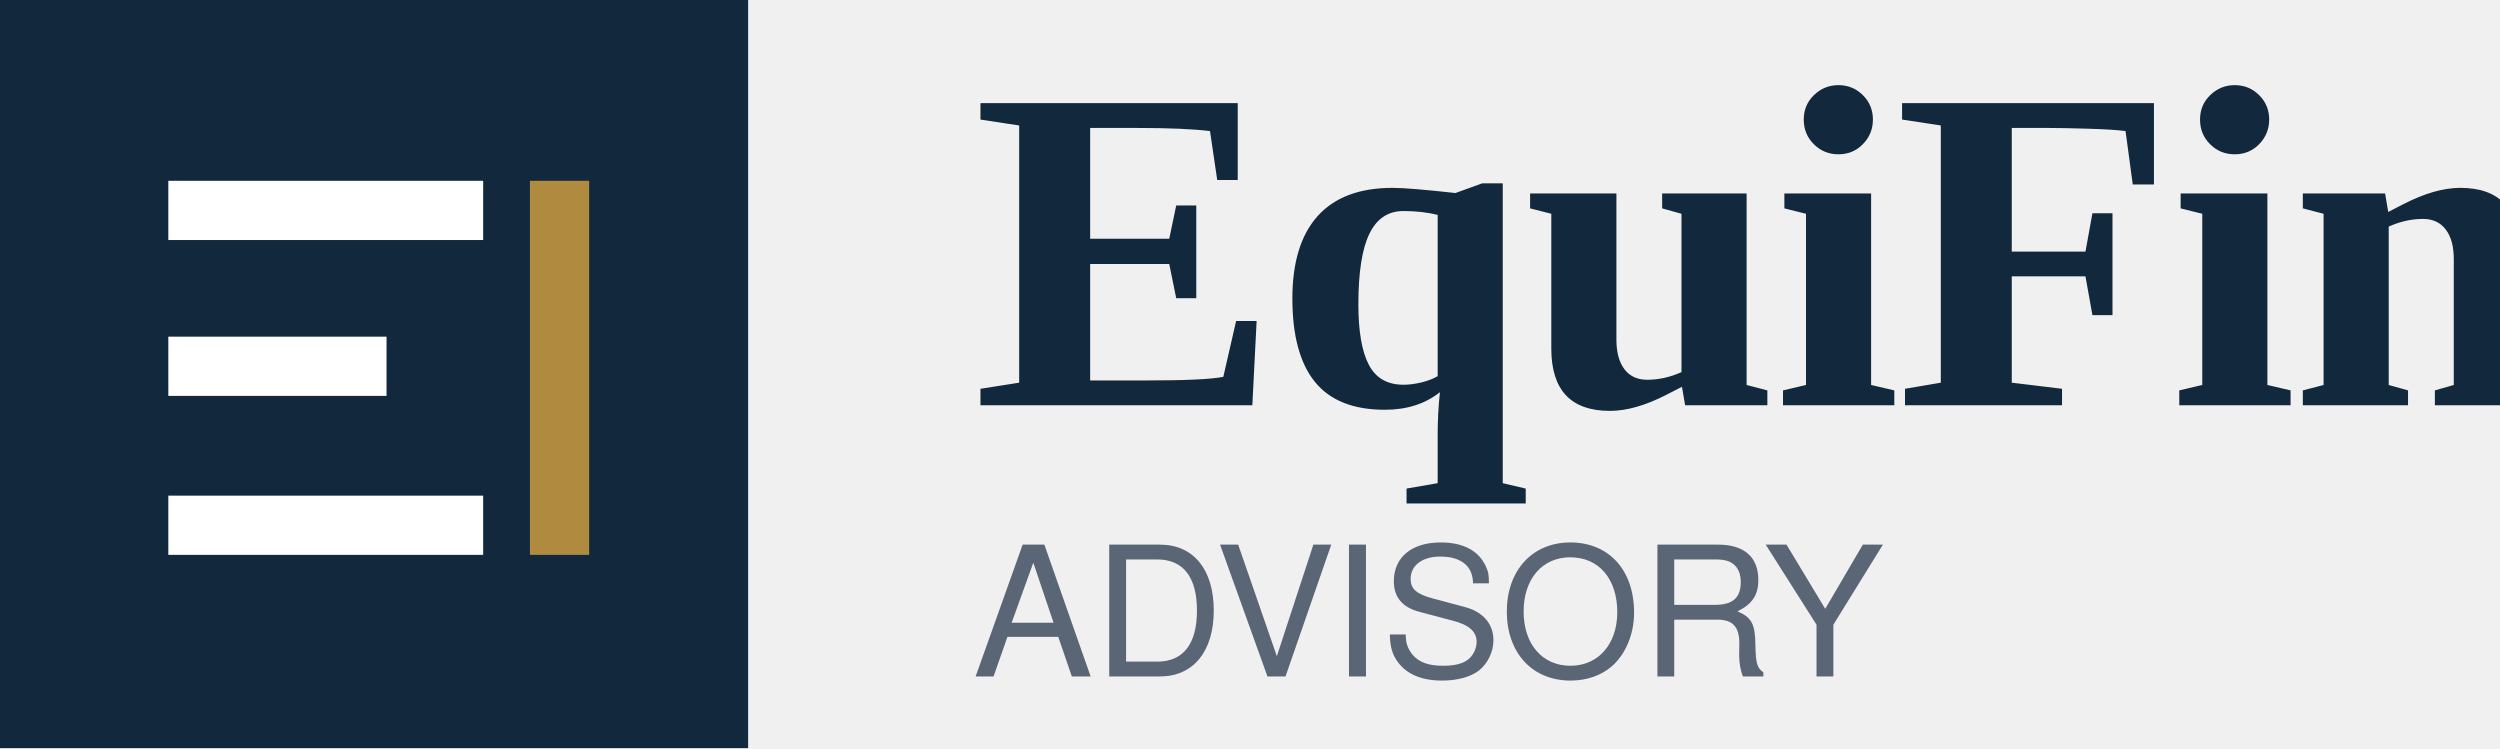
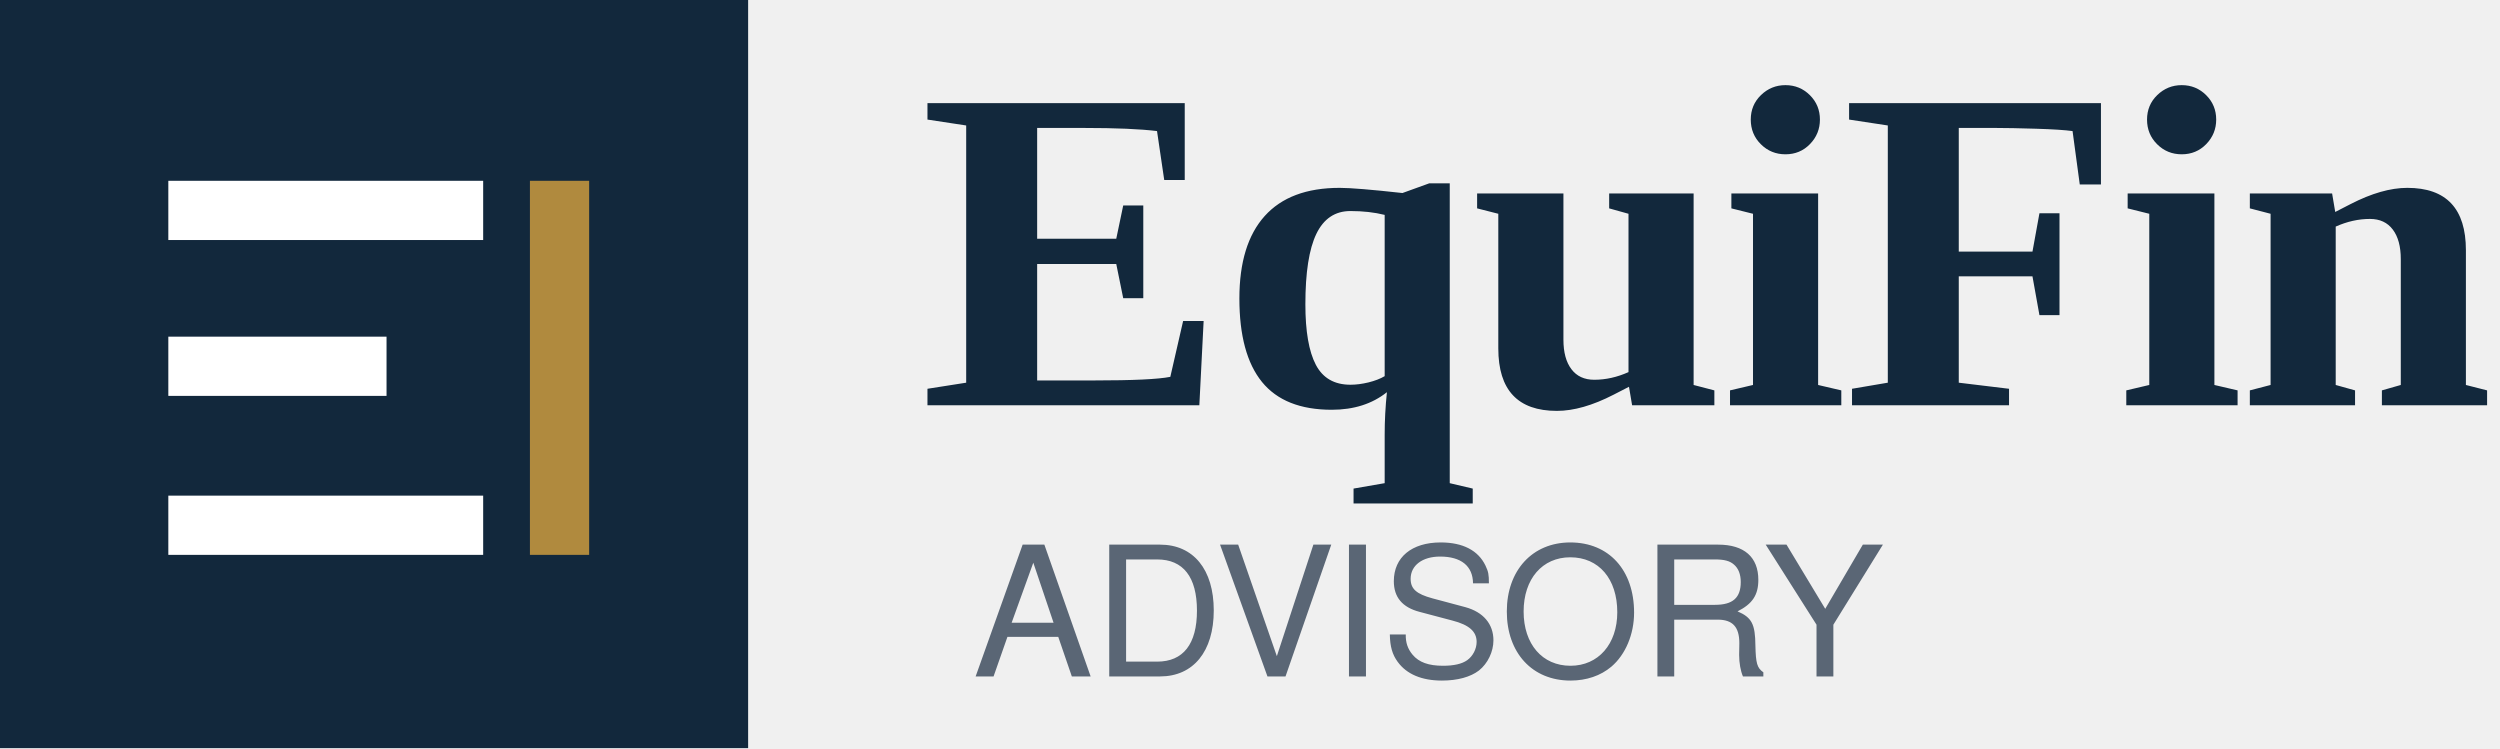
<svg xmlns="http://www.w3.org/2000/svg" viewBox="0 0 802 240" width="802" height="240">
  <defs />
  <rect width="240" height="240" fill="#12283C" />
  <rect x="54" y="58" width="101" height="19" fill="#FFFFFF" />
  <rect x="54" y="108" width="70" height="19" fill="#FFFFFF" />
  <rect x="54" y="159" width="101" height="19" fill="#FFFFFF" />
  <rect x="170" y="58" width="19" height="120" fill="#B08A3E" />
-   <text x="312" y="130" font-family="Source Serif 4, Georgia, serif" font-size="148" font-weight="600" letter-spacing="-2.2" fill="#12283C" textLength="448" lengthAdjust="spacing">EquiFin</text>
+   <text x="295" y="130" font-family="Source Serif 4, Georgia, serif" font-size="148" font-weight="600" letter-spacing="-2.2" fill="#12283C" textLength="495" lengthAdjust="spacing">EquiFin</text>
  <text x="312" y="217" font-family="Archivo, Helvetica, sans-serif" font-size="58" font-weight="500" fill="#5A6675" textLength="486" lengthAdjust="spacing">ADVISORY</text>
</svg>
